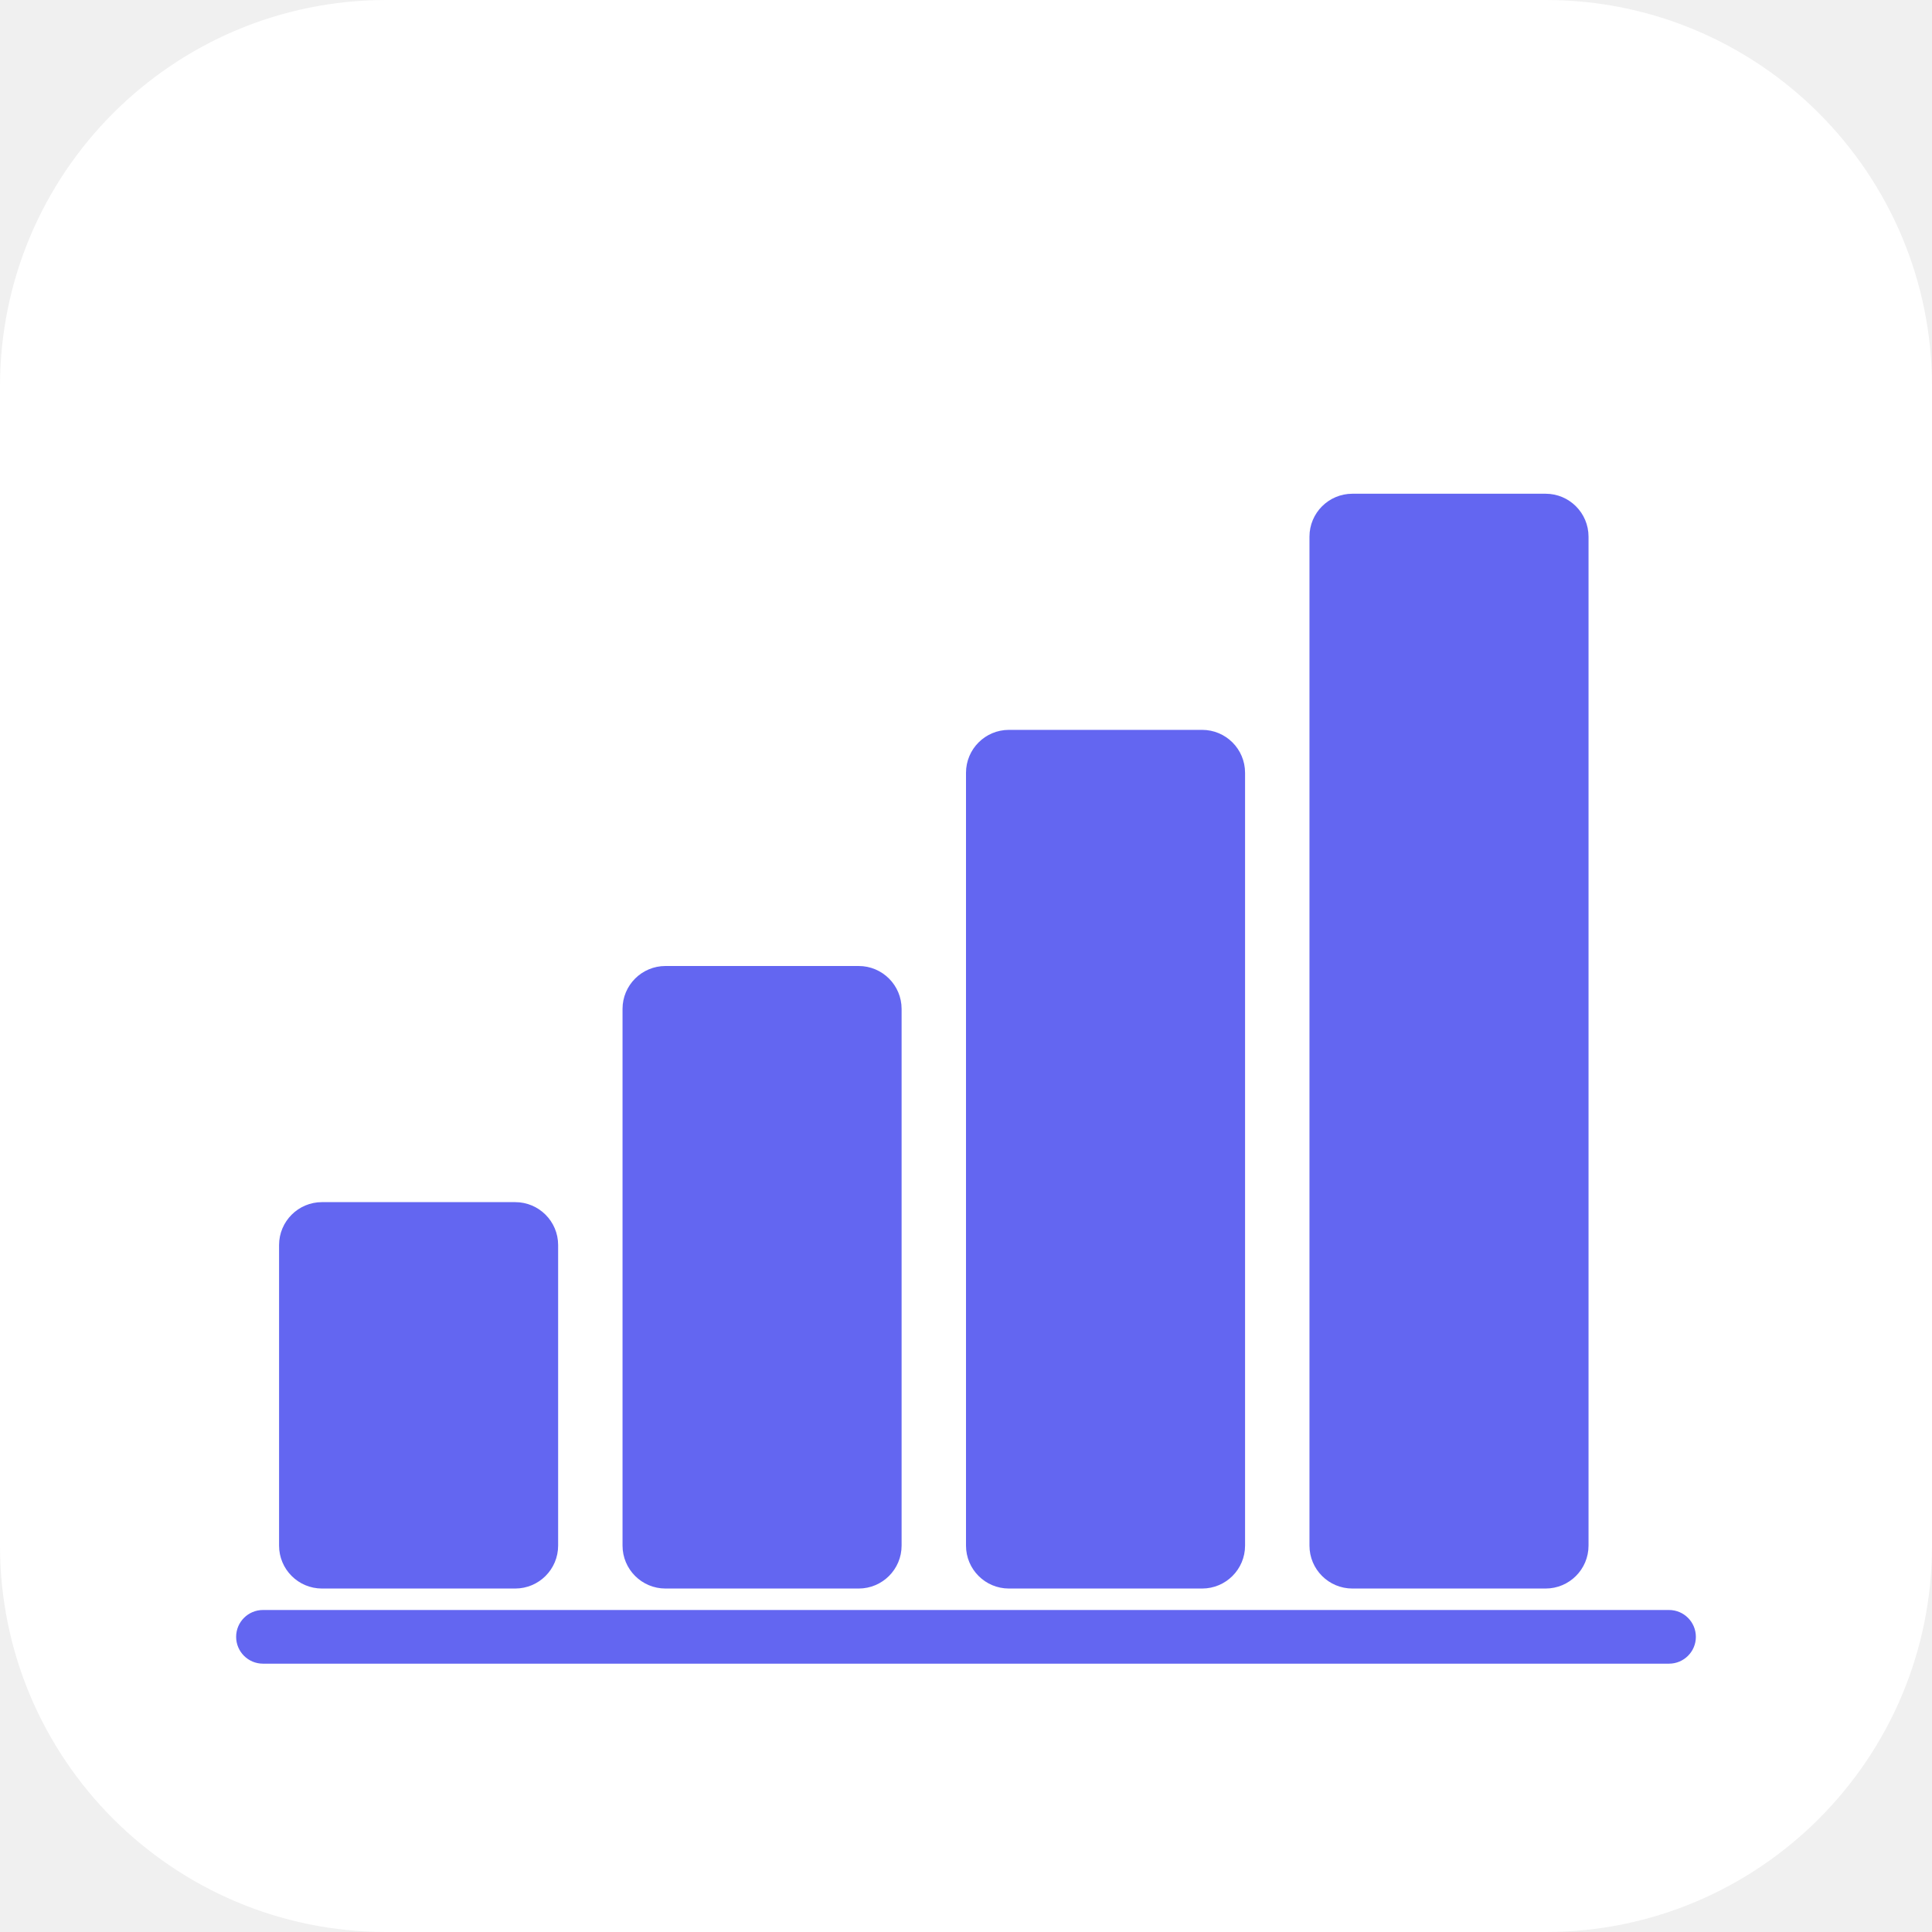
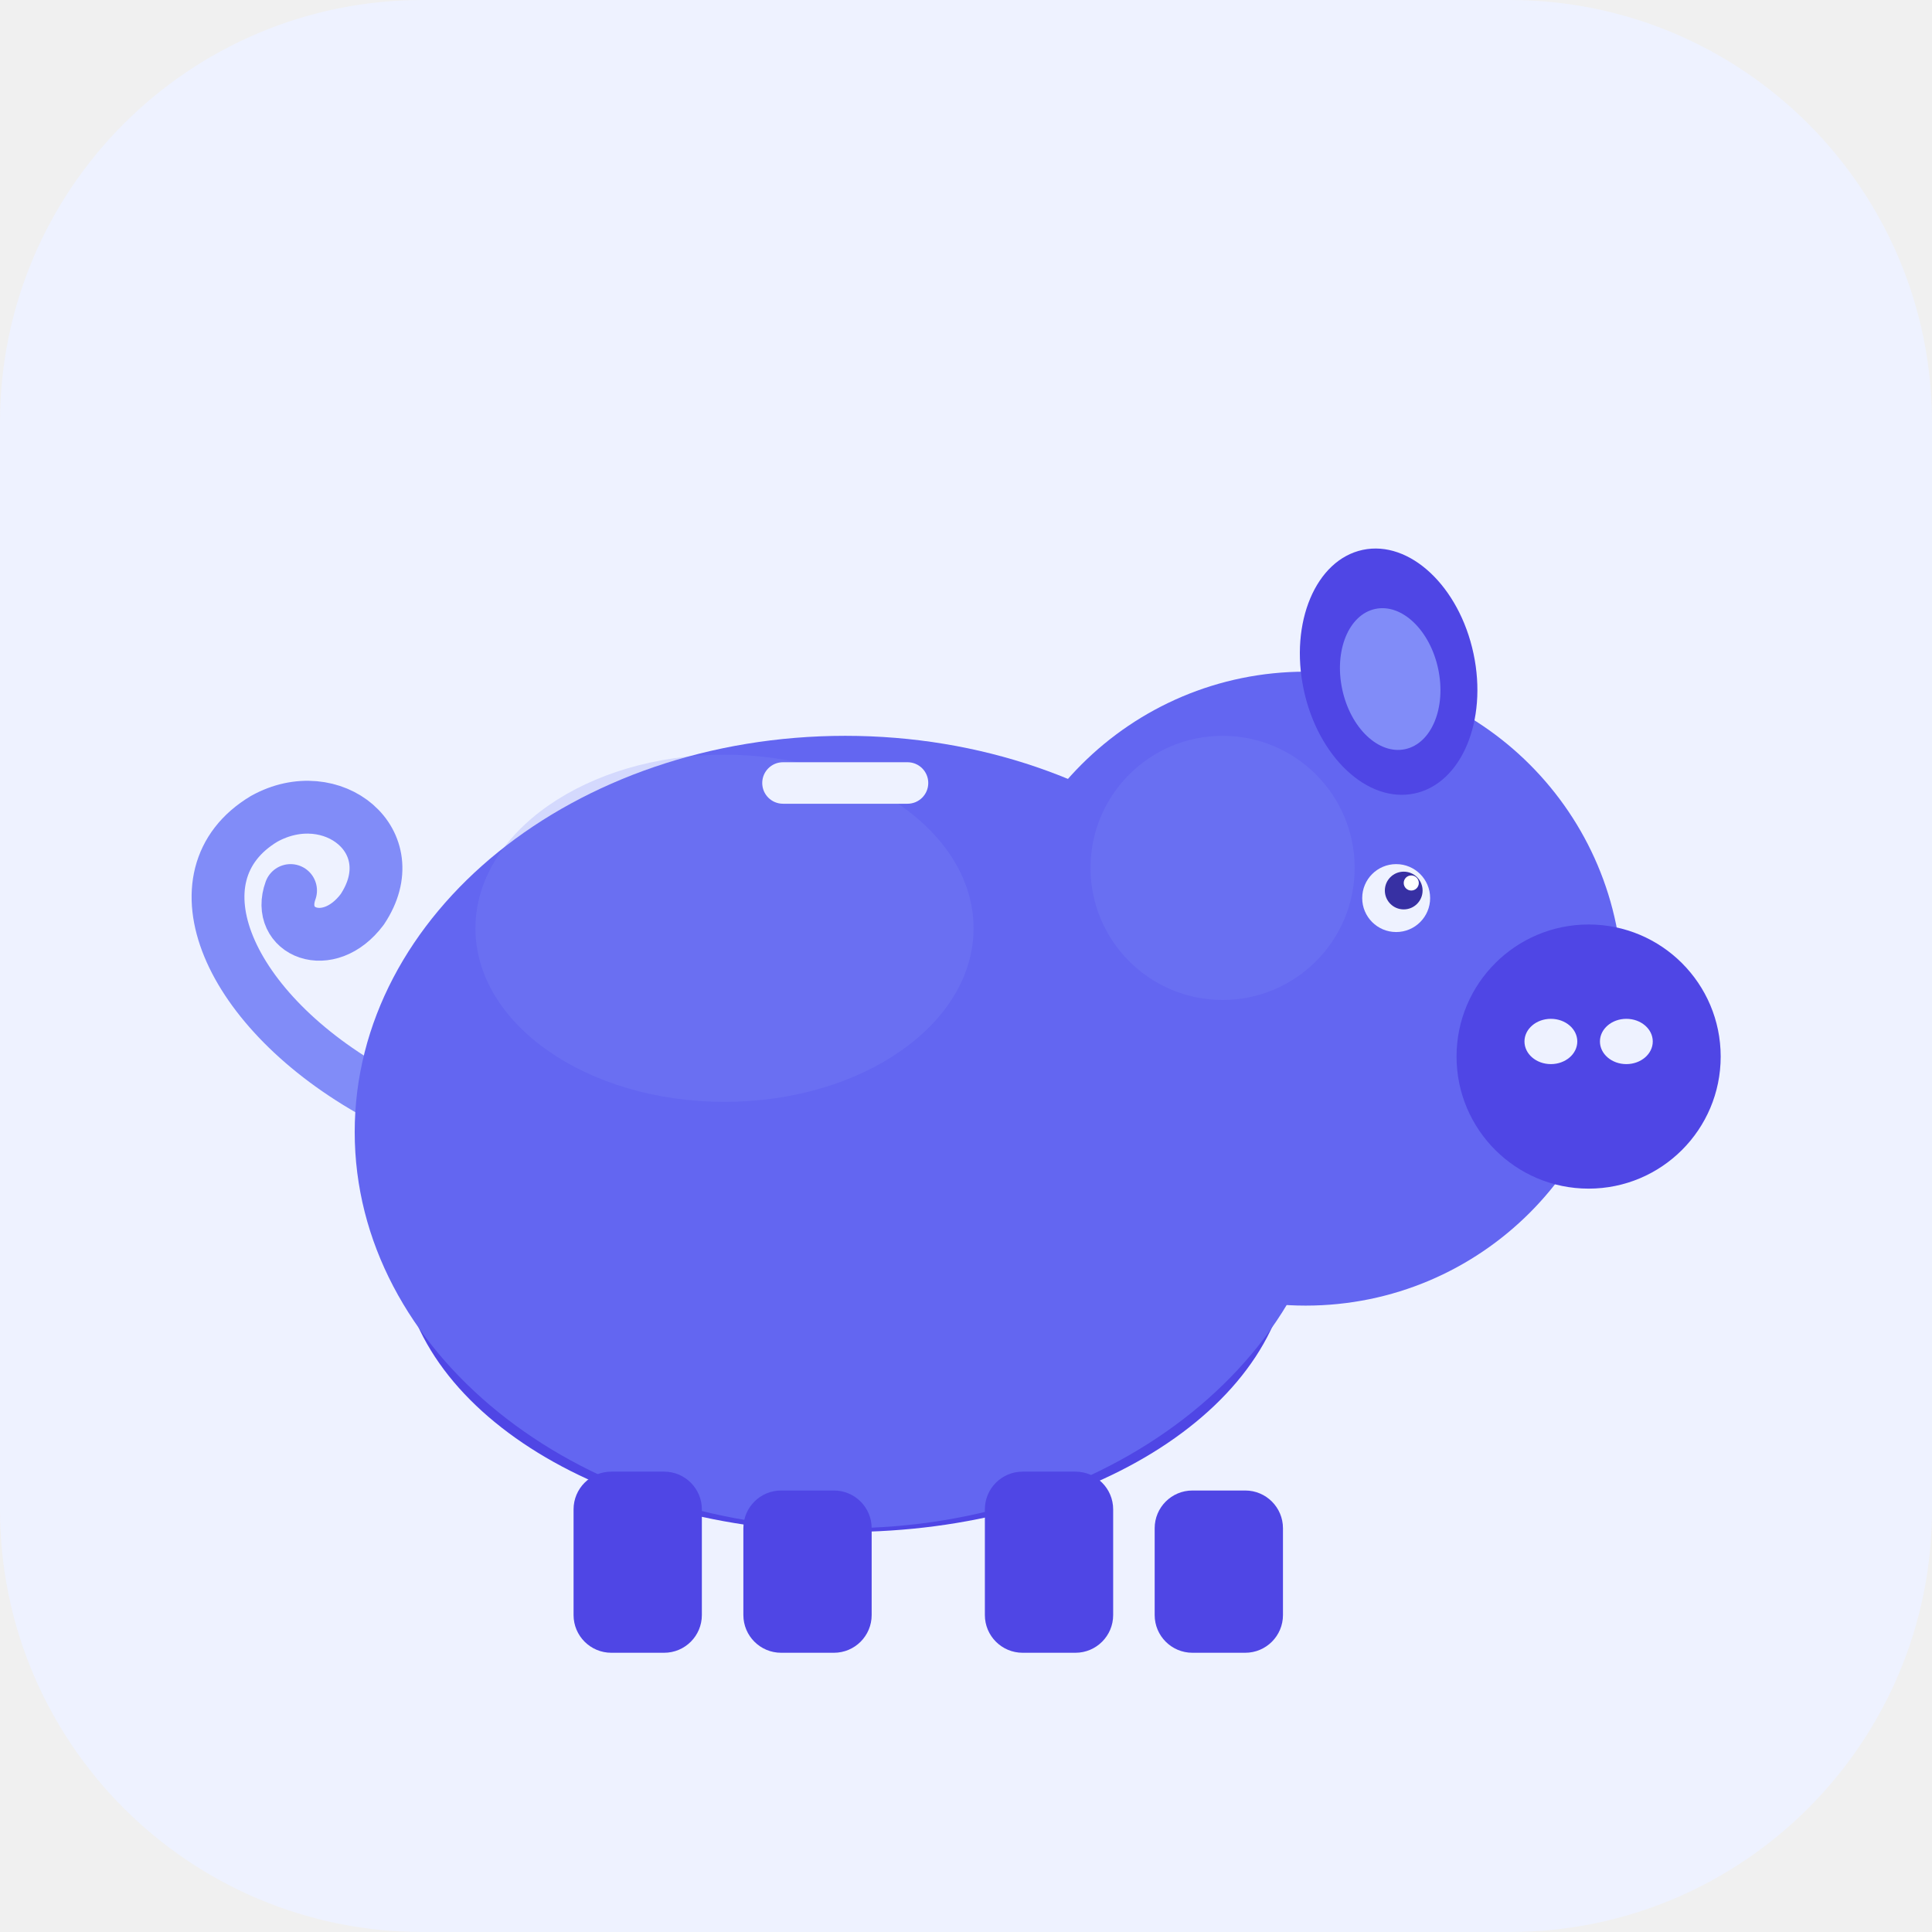
- <svg xmlns="http://www.w3.org/2000/svg" viewBox="0 0 180 180" width="180" height="180">
-   <rect width="180" height="180" rx="36" fill="#FFFFFF" />
-   <rect x="26" y="112" width="26" height="36" rx="4" fill="#6366F1" />
-   <rect x="58" y="90" width="26" height="58" rx="4" fill="#6366F1" />
-   <rect x="90" y="68" width="26" height="80" rx="4" fill="#6366F1" />
-   <rect x="122" y="46" width="26" height="102" rx="4" fill="#6366F1" />
-   <rect x="22" y="150" width="136" height="5" rx="2.5" fill="#6366F1" />
+ <svg xmlns="http://www.w3.org/2000/svg" viewBox="0 0 512 512" width="512" height="512">
+   <rect width="512" height="512" rx="112" fill="#EEF2FF" />
+   <path d="M 100 290 C 60 268 45 232 70 217 C 88 207 108 223 96 241 C 87 253 73 247 77 236" fill="none" stroke="#818CF8" stroke-width="14" stroke-linecap="round" stroke-linejoin="round" />
+   <ellipse cx="224" cy="330" rx="118" ry="76" fill="#4F46E5" />
+   <ellipse cx="224" cy="300" rx="130" ry="105" fill="#6366F1" />
+   <ellipse cx="192" cy="246" rx="66" ry="46" fill="#818CF8" opacity="0.24" />
+   <circle cx="346" cy="262" r="84" fill="#6366F1" />
+   <circle cx="324" cy="230" r="35" fill="#818CF8" opacity="0.22" />
+   <g transform="rotate(-12, 368, 178)">
+     <ellipse cx="368" cy="178" rx="23" ry="33" fill="#4F46E5" />
+     <ellipse cx="368" cy="180" rx="13" ry="19" fill="#818CF8" />
+   </g>
+   <circle cx="421" cy="280" r="35" fill="#4F46E5" />
+   <ellipse cx="411" cy="276" rx="7" ry="6" fill="#EEF2FF" />
+   <ellipse cx="431" cy="276" rx="7" ry="6" fill="#EEF2FF" />
+   <circle cx="370" cy="238" r="9" fill="#EEF2FF" />
+   <circle cx="372" cy="236" r="5" fill="#3730A3" />
+   <circle cx="374" cy="234" r="2" fill="white" />
+   <rect x="202" y="202" width="44" height="11" rx="5.5" fill="#EEF2FF" />
+   <rect x="152" y="390" width="34" height="48" rx="10" fill="#4F46E5" />
+   <rect x="197" y="395" width="34" height="43" rx="10" fill="#4F46E5" />
+   <rect x="261" y="390" width="34" height="48" rx="10" fill="#4F46E5" />
+   <rect x="306" y="395" width="34" height="43" rx="10" fill="#4F46E5" />
</svg>
